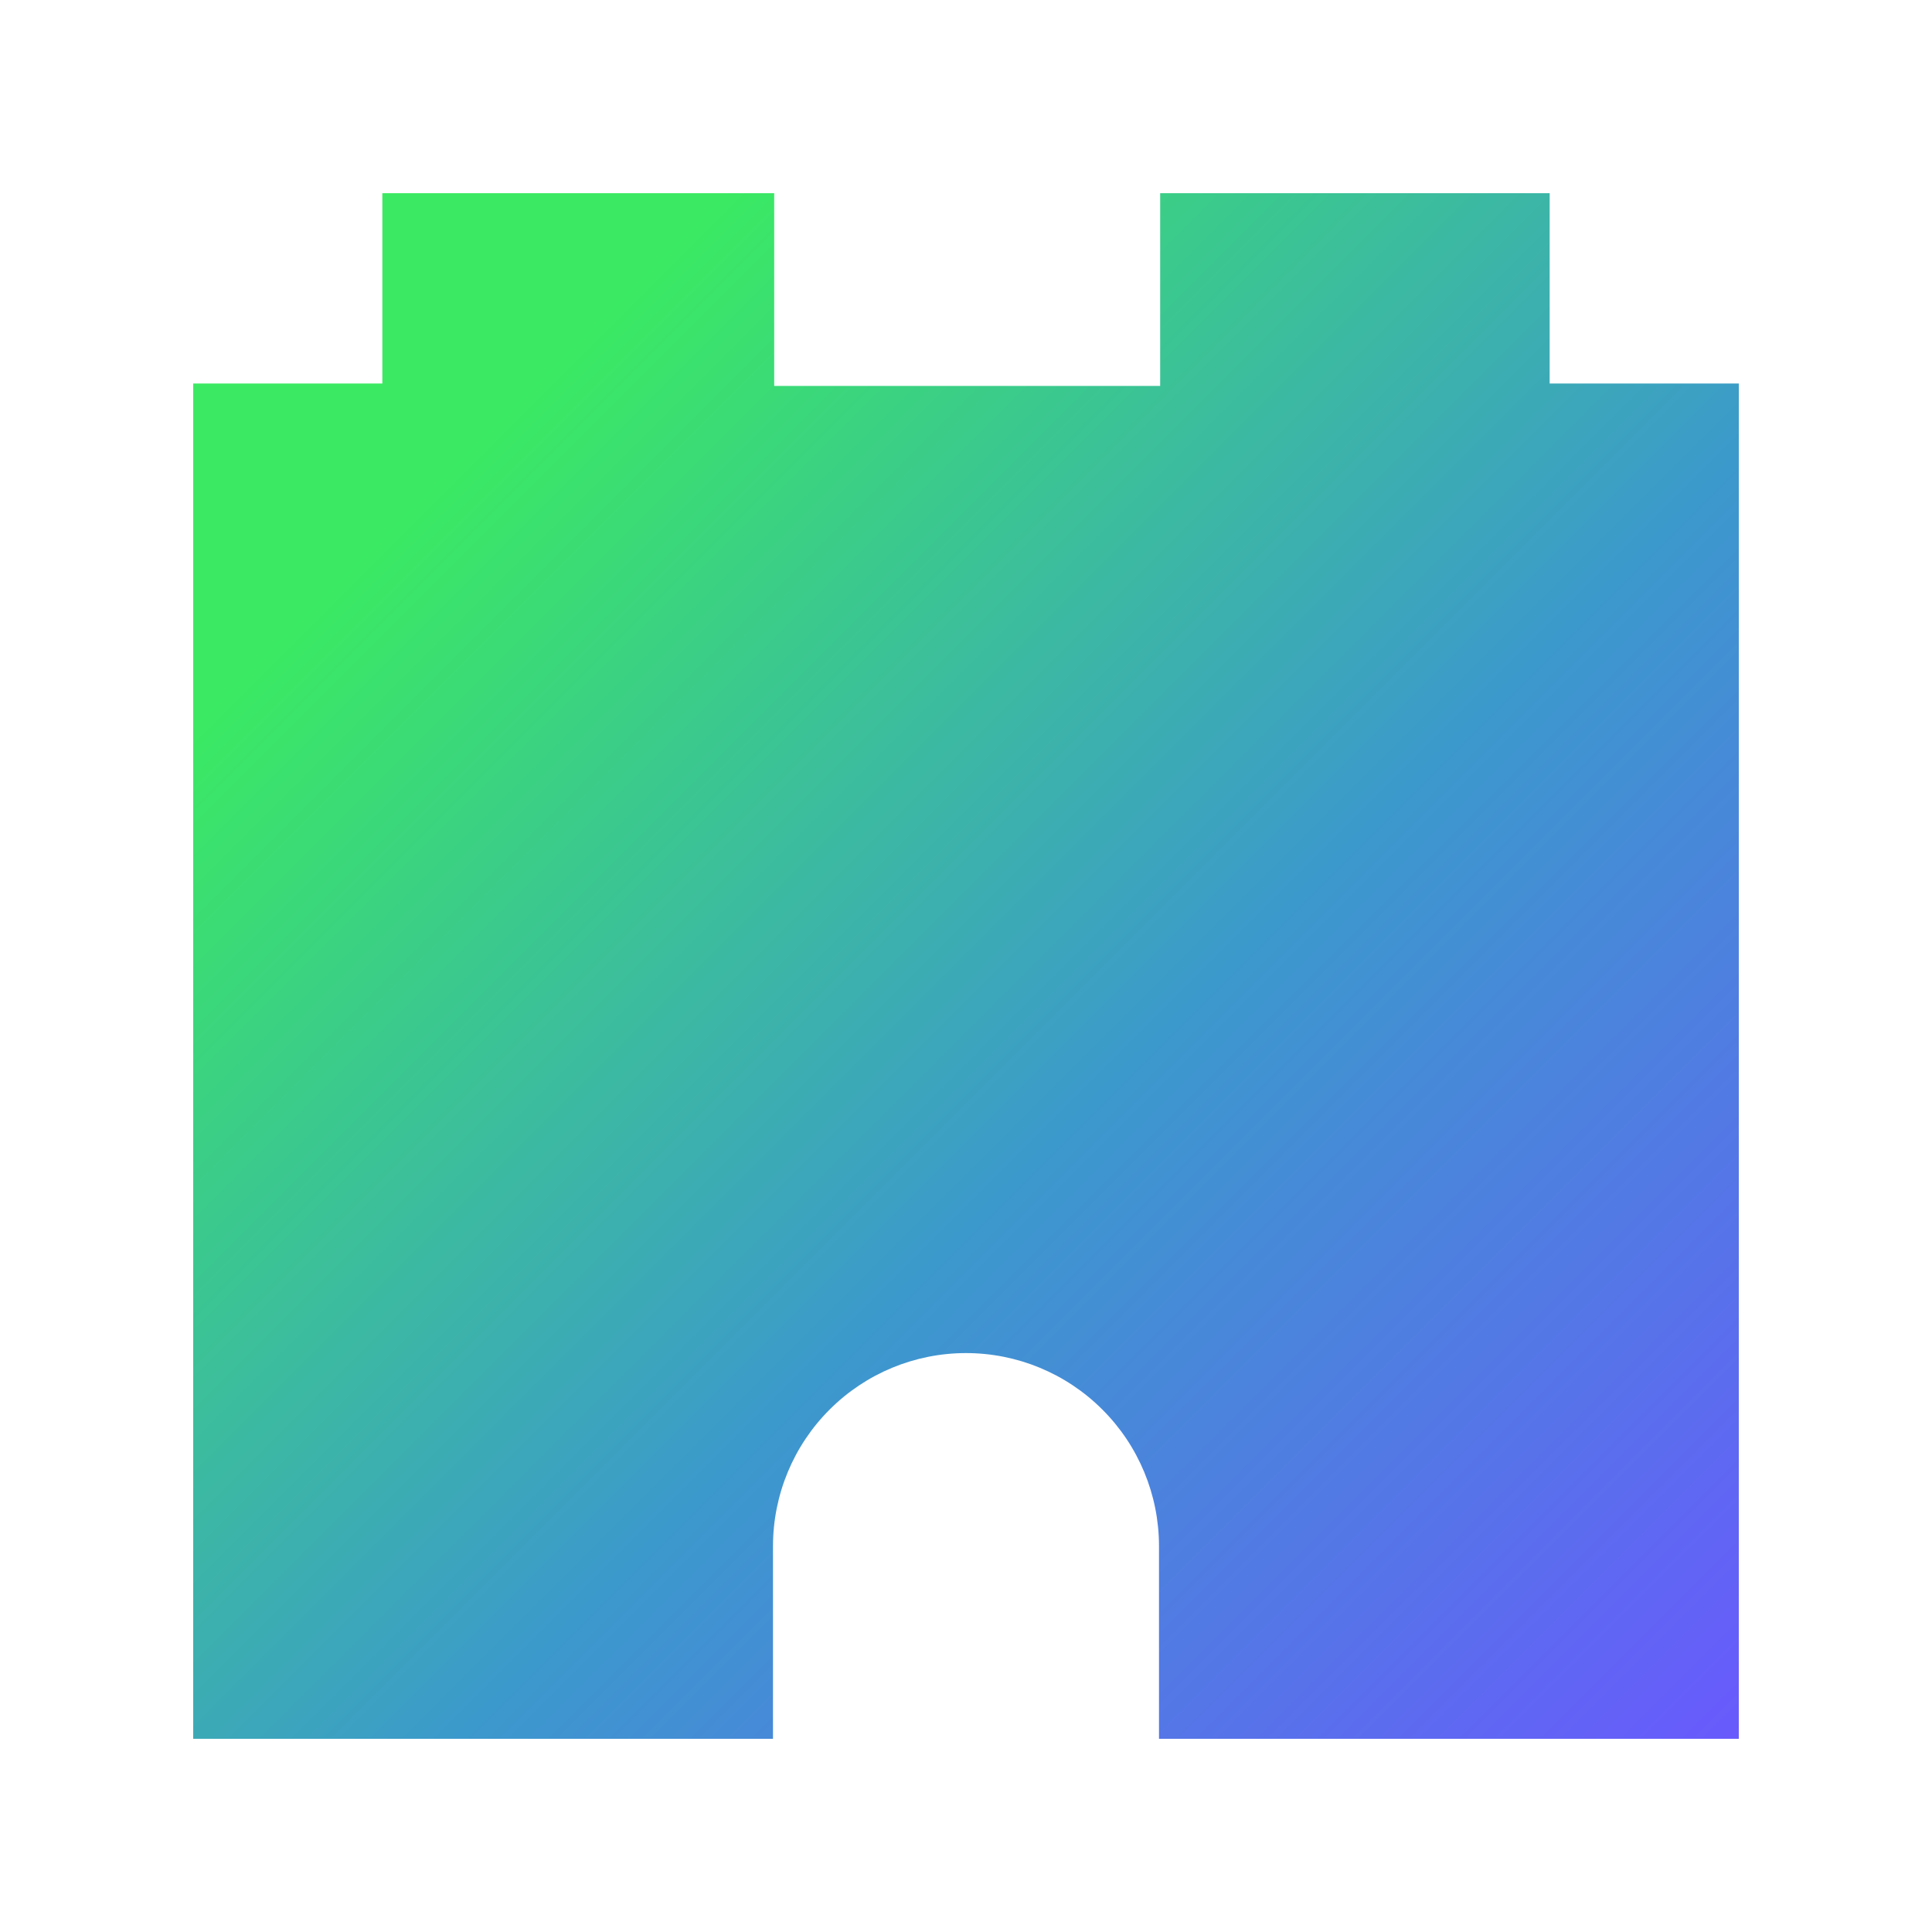
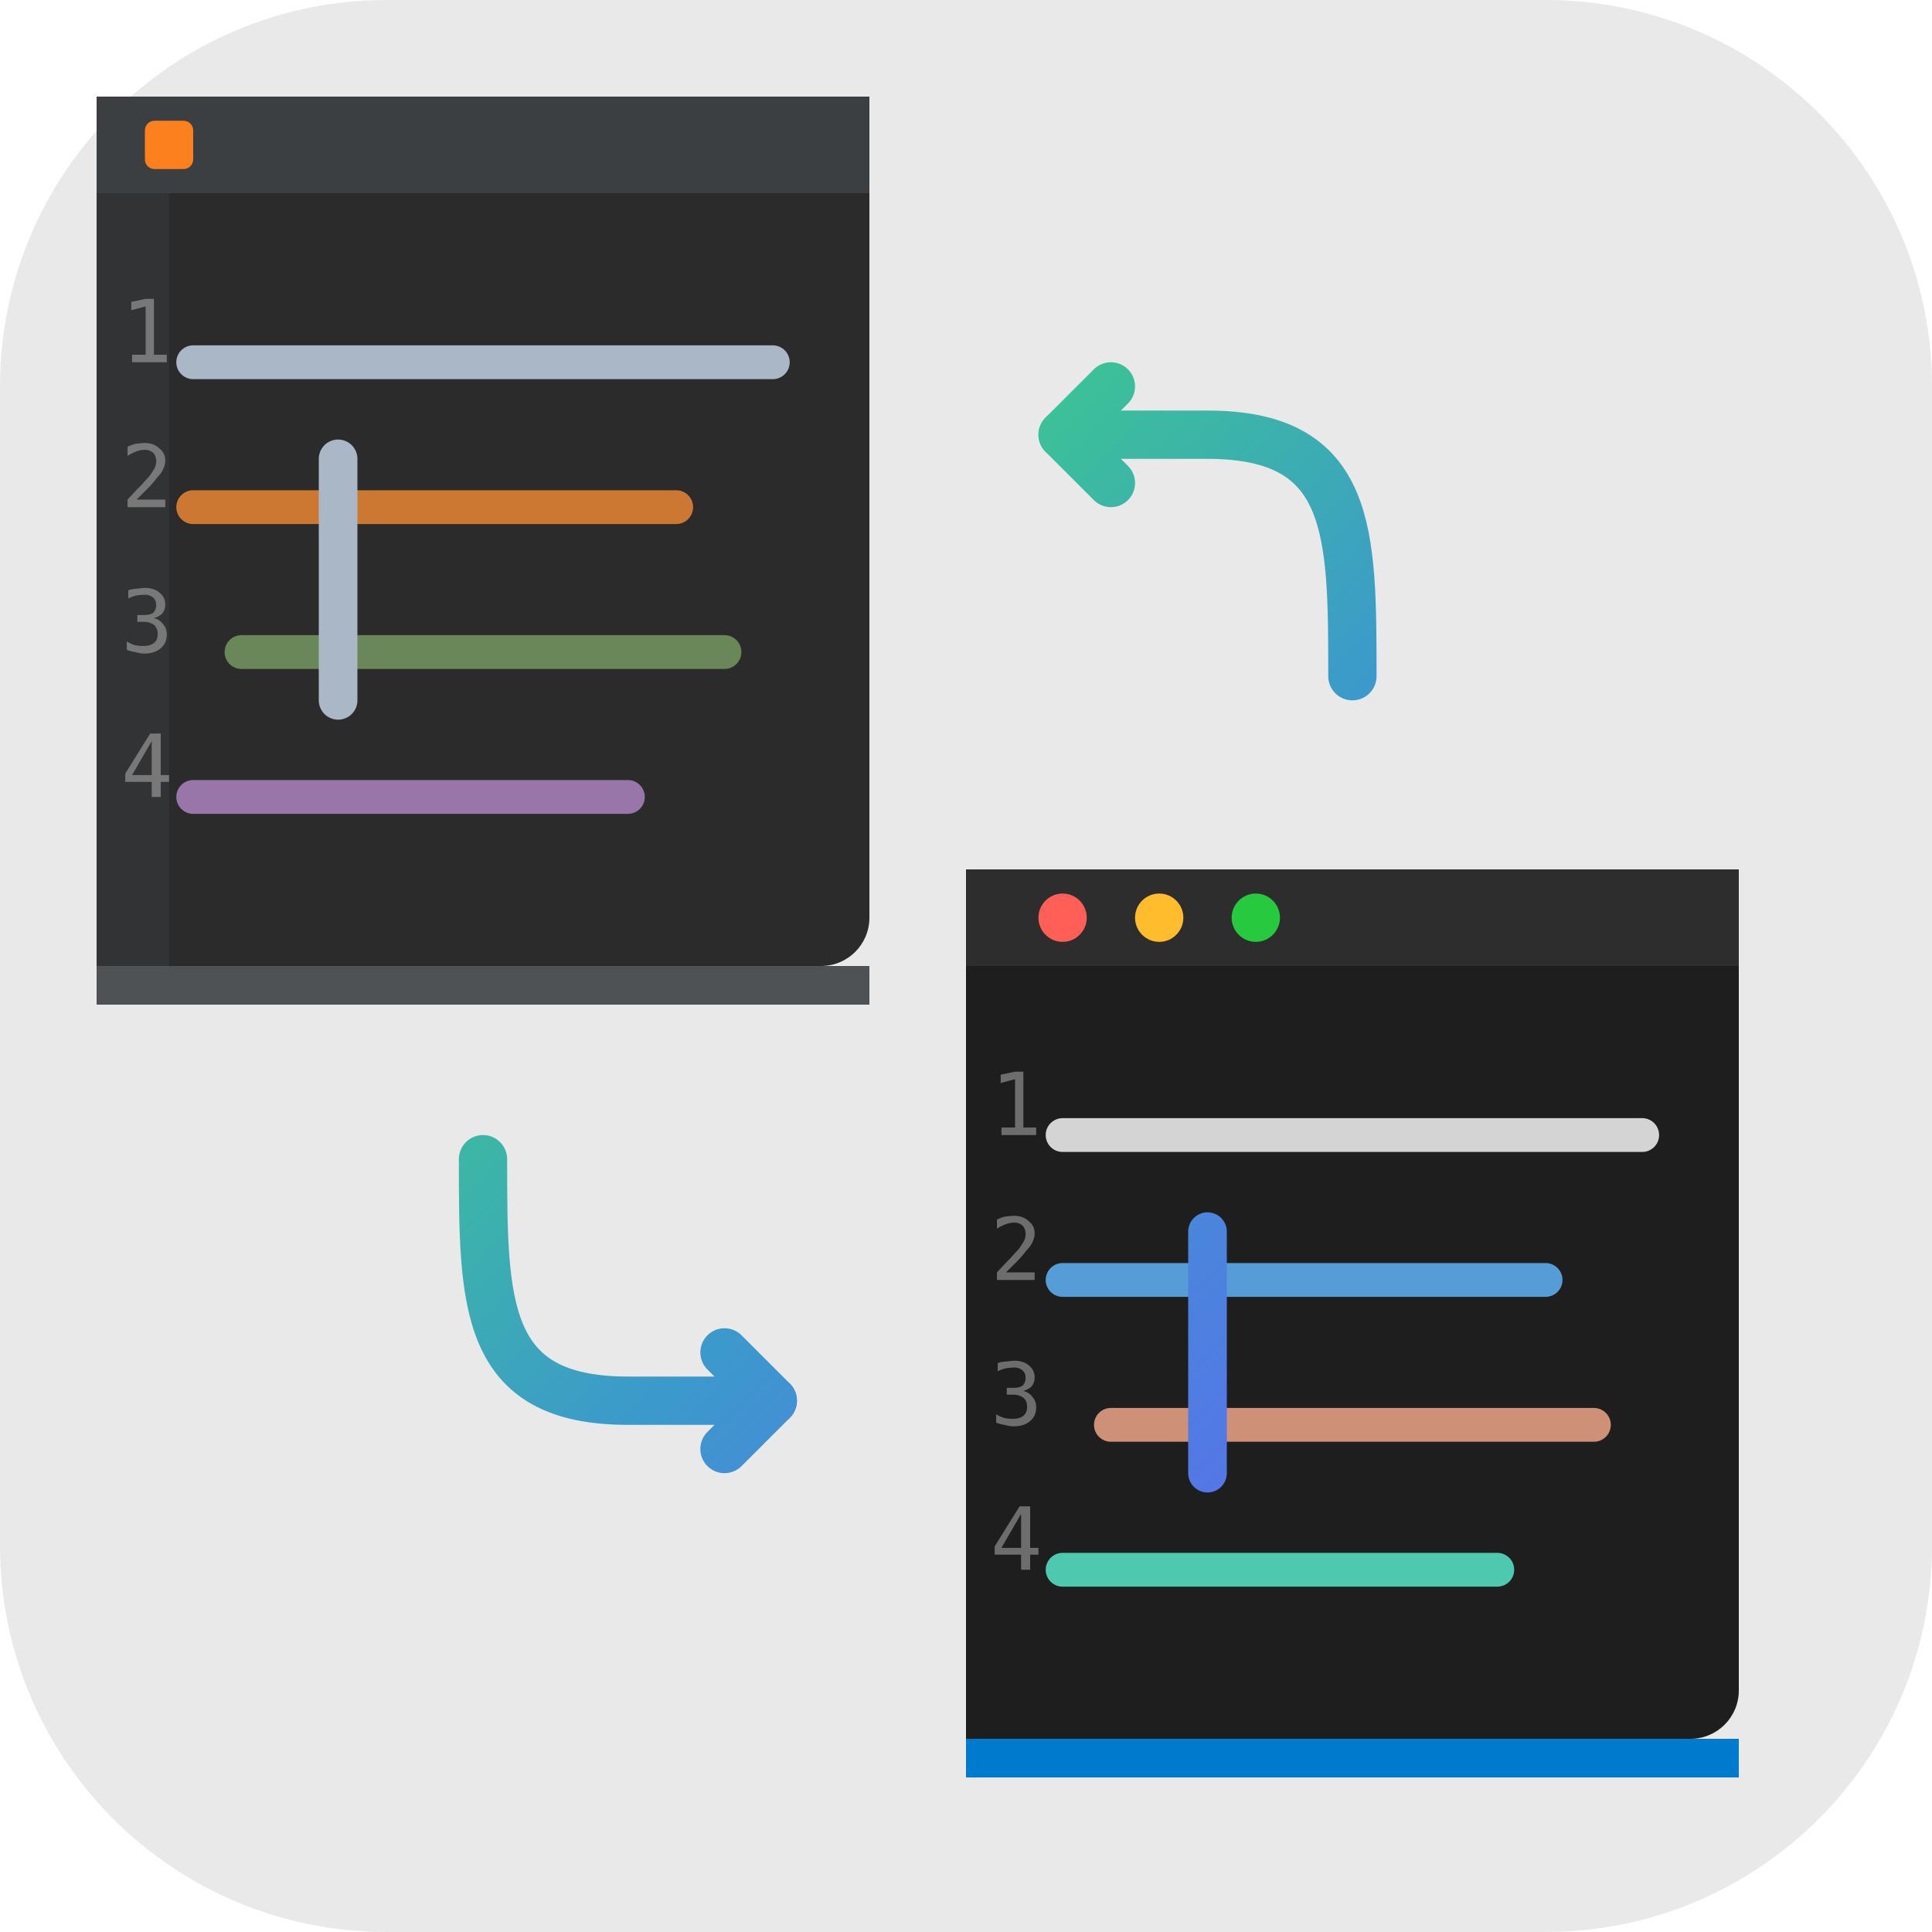
<svg xmlns="http://www.w3.org/2000/svg" width="40" height="40" viewBox="0 0 40 40" fill="none">
-   <path d="M32.084 7.94V4H24.02V7.99H16.029V4H7.916V7.94H4V36H16.004V32.005C16.006 30.946 16.427 29.931 17.177 29.183C17.926 28.434 18.941 28.014 20 28.014C21.059 28.014 22.074 28.434 22.823 29.183C23.573 29.931 23.994 30.946 23.996 32.005V36H36V7.94H32.084Z" fill="url(#paint0_linear)" />
  <defs>
-     <linearGradient id="paint0_linear" x1="2.942" y1="4.9" x2="37.777" y2="39.734" gradientUnits="userSpaceOnUse">
-       <stop offset="0.159" stop-color="#3BEA62" />
+     <linearGradient id="bgGradient" x1="4" y1="4" x2="36" y2="36" gradientUnits="userSpaceOnUse">
+       <stop offset="0.15" stop-color="#3BEA62" />
      <stop offset="0.54" stop-color="#3C99CC" />
-       <stop offset="0.937" stop-color="#6B57FF" />
+       <stop offset="0.94" stop-color="#6B57FF" />
    </linearGradient>
+     <filter id="shadow" x="-1" y="-1" width="42" height="42" filterUnits="userSpaceOnUse">
+       <feDropShadow dx="0" dy="1" stdDeviation="0.5" flood-opacity="0.2" />
+     </filter>
+     <filter id="arrowGlow" x="-1" y="-1" width="42" height="42" filterUnits="userSpaceOnUse">
+       <feGaussianBlur stdDeviation="0.3" result="blur" />
+       <feComposite in="SourceGraphic" in2="blur" operator="over" />
+     </filter>
  </defs>
+   <rect width="40" height="40" rx="8" fill="#1E1E1E" fill-opacity="0.1" />
+   <rect x="2" y="2" width="16" height="18" rx="1" fill="#2B2B2B" />
+   <rect x="2" y="2" width="16" height="2" fill="#3C3F41" />
+   <rect x="3" y="2.5" width="1" height="1" rx="0.2" fill="#FC801D" />
+   <rect x="20" y="18" width="16" height="18" rx="1" fill="#1E1E1E" />
+   <rect x="20" y="18" width="16" height="2" rx="0" fill="#2D2D2D" />
+   <circle cx="22" cy="19" r="0.5" fill="#FF5F56" />
+   <circle cx="24" cy="19" r="0.5" fill="#FFBD2E" />
+   <circle cx="26" cy="19" r="0.5" fill="#27C93F" />
+   <rect x="2" y="4" width="1.5" height="16" fill="#313335" />
+   <text x="2.5" y="7.5" font-family="monospace" font-size="1.8" fill="#787878">1</text>
+   <text x="2.5" y="10.5" font-family="monospace" font-size="1.8" fill="#787878">2</text>
+   <text x="2.5" y="13.5" font-family="monospace" font-size="1.8" fill="#787878">3</text>
+   <text x="2.5" y="16.5" font-family="monospace" font-size="1.8" fill="#787878">4</text>
+   <rect x="20" y="20" width="1.5" height="16" fill="#1E1E1E" />
+   <text x="20.5" y="23.5" font-family="monospace" font-size="1.8" fill="#6D6D6D">1</text>
+   <text x="20.5" y="26.5" font-family="monospace" font-size="1.8" fill="#6D6D6D">2</text>
+   <text x="20.5" y="29.5" font-family="monospace" font-size="1.8" fill="#6D6D6D">3</text>
+   <text x="20.5" y="32.5" font-family="monospace" font-size="1.8" fill="#6D6D6D">4</text>
+   <line x1="4" y1="7.5" x2="16" y2="7.5" stroke="#A9B7C6" stroke-width="0.7" stroke-linecap="round" />
+   <line x1="4" y1="10.5" x2="14" y2="10.5" stroke="#CC7832" stroke-width="0.7" stroke-linecap="round" />
+   <line x1="5" y1="13.5" x2="15" y2="13.5" stroke="#6A8759" stroke-width="0.7" stroke-linecap="round" />
+   <line x1="4" y1="16.5" x2="13" y2="16.5" stroke="#9876AA" stroke-width="0.7" stroke-linecap="round" />
+   <line x1="22" y1="23.5" x2="34" y2="23.5" stroke="#D4D4D4" stroke-width="0.7" stroke-linecap="round" />
+   <line x1="22" y1="26.5" x2="32" y2="26.5" stroke="#569CD6" stroke-width="0.7" stroke-linecap="round" />
+   <line x1="23" y1="29.5" x2="33" y2="29.5" stroke="#CE9178" stroke-width="0.7" stroke-linecap="round" />
+   <line x1="22" y1="32.5" x2="31" y2="32.5" stroke="#4EC9B0" stroke-width="0.7" stroke-linecap="round" />
+   <line x1="7" y1="9.5" x2="7" y2="14.5" stroke="#A9B7C6" stroke-width="0.8" stroke-linecap="round" />
+   <line x1="25" y1="25.5" x2="25" y2="30.5" stroke="url(#bgGradient)" stroke-width="0.8" stroke-linecap="round" />
+   <path d="M10 24C10 27 10 29 13 29C16 29 16 29 16 29" stroke="url(#bgGradient)" stroke-width="1" stroke-linecap="round" stroke-linejoin="round" />
+   <path d="M15 28L16 29L15 30" stroke="url(#bgGradient)" stroke-width="1" stroke-linecap="round" stroke-linejoin="round" />
+   <path d="M28 14C28 11 28 9 25 9C22 9 22 9 22 9" stroke="url(#bgGradient)" stroke-width="1" stroke-linecap="round" stroke-linejoin="round" />
+   <path d="M23 10L22 9L23 8" stroke="url(#bgGradient)" stroke-width="1" stroke-linecap="round" stroke-linejoin="round" />
+   <rect x="2" y="20" width="16" height="0.8" fill="#4E5254" />
+   <rect x="20" y="36" width="16" height="0.8" fill="#007ACC" />
</svg>
